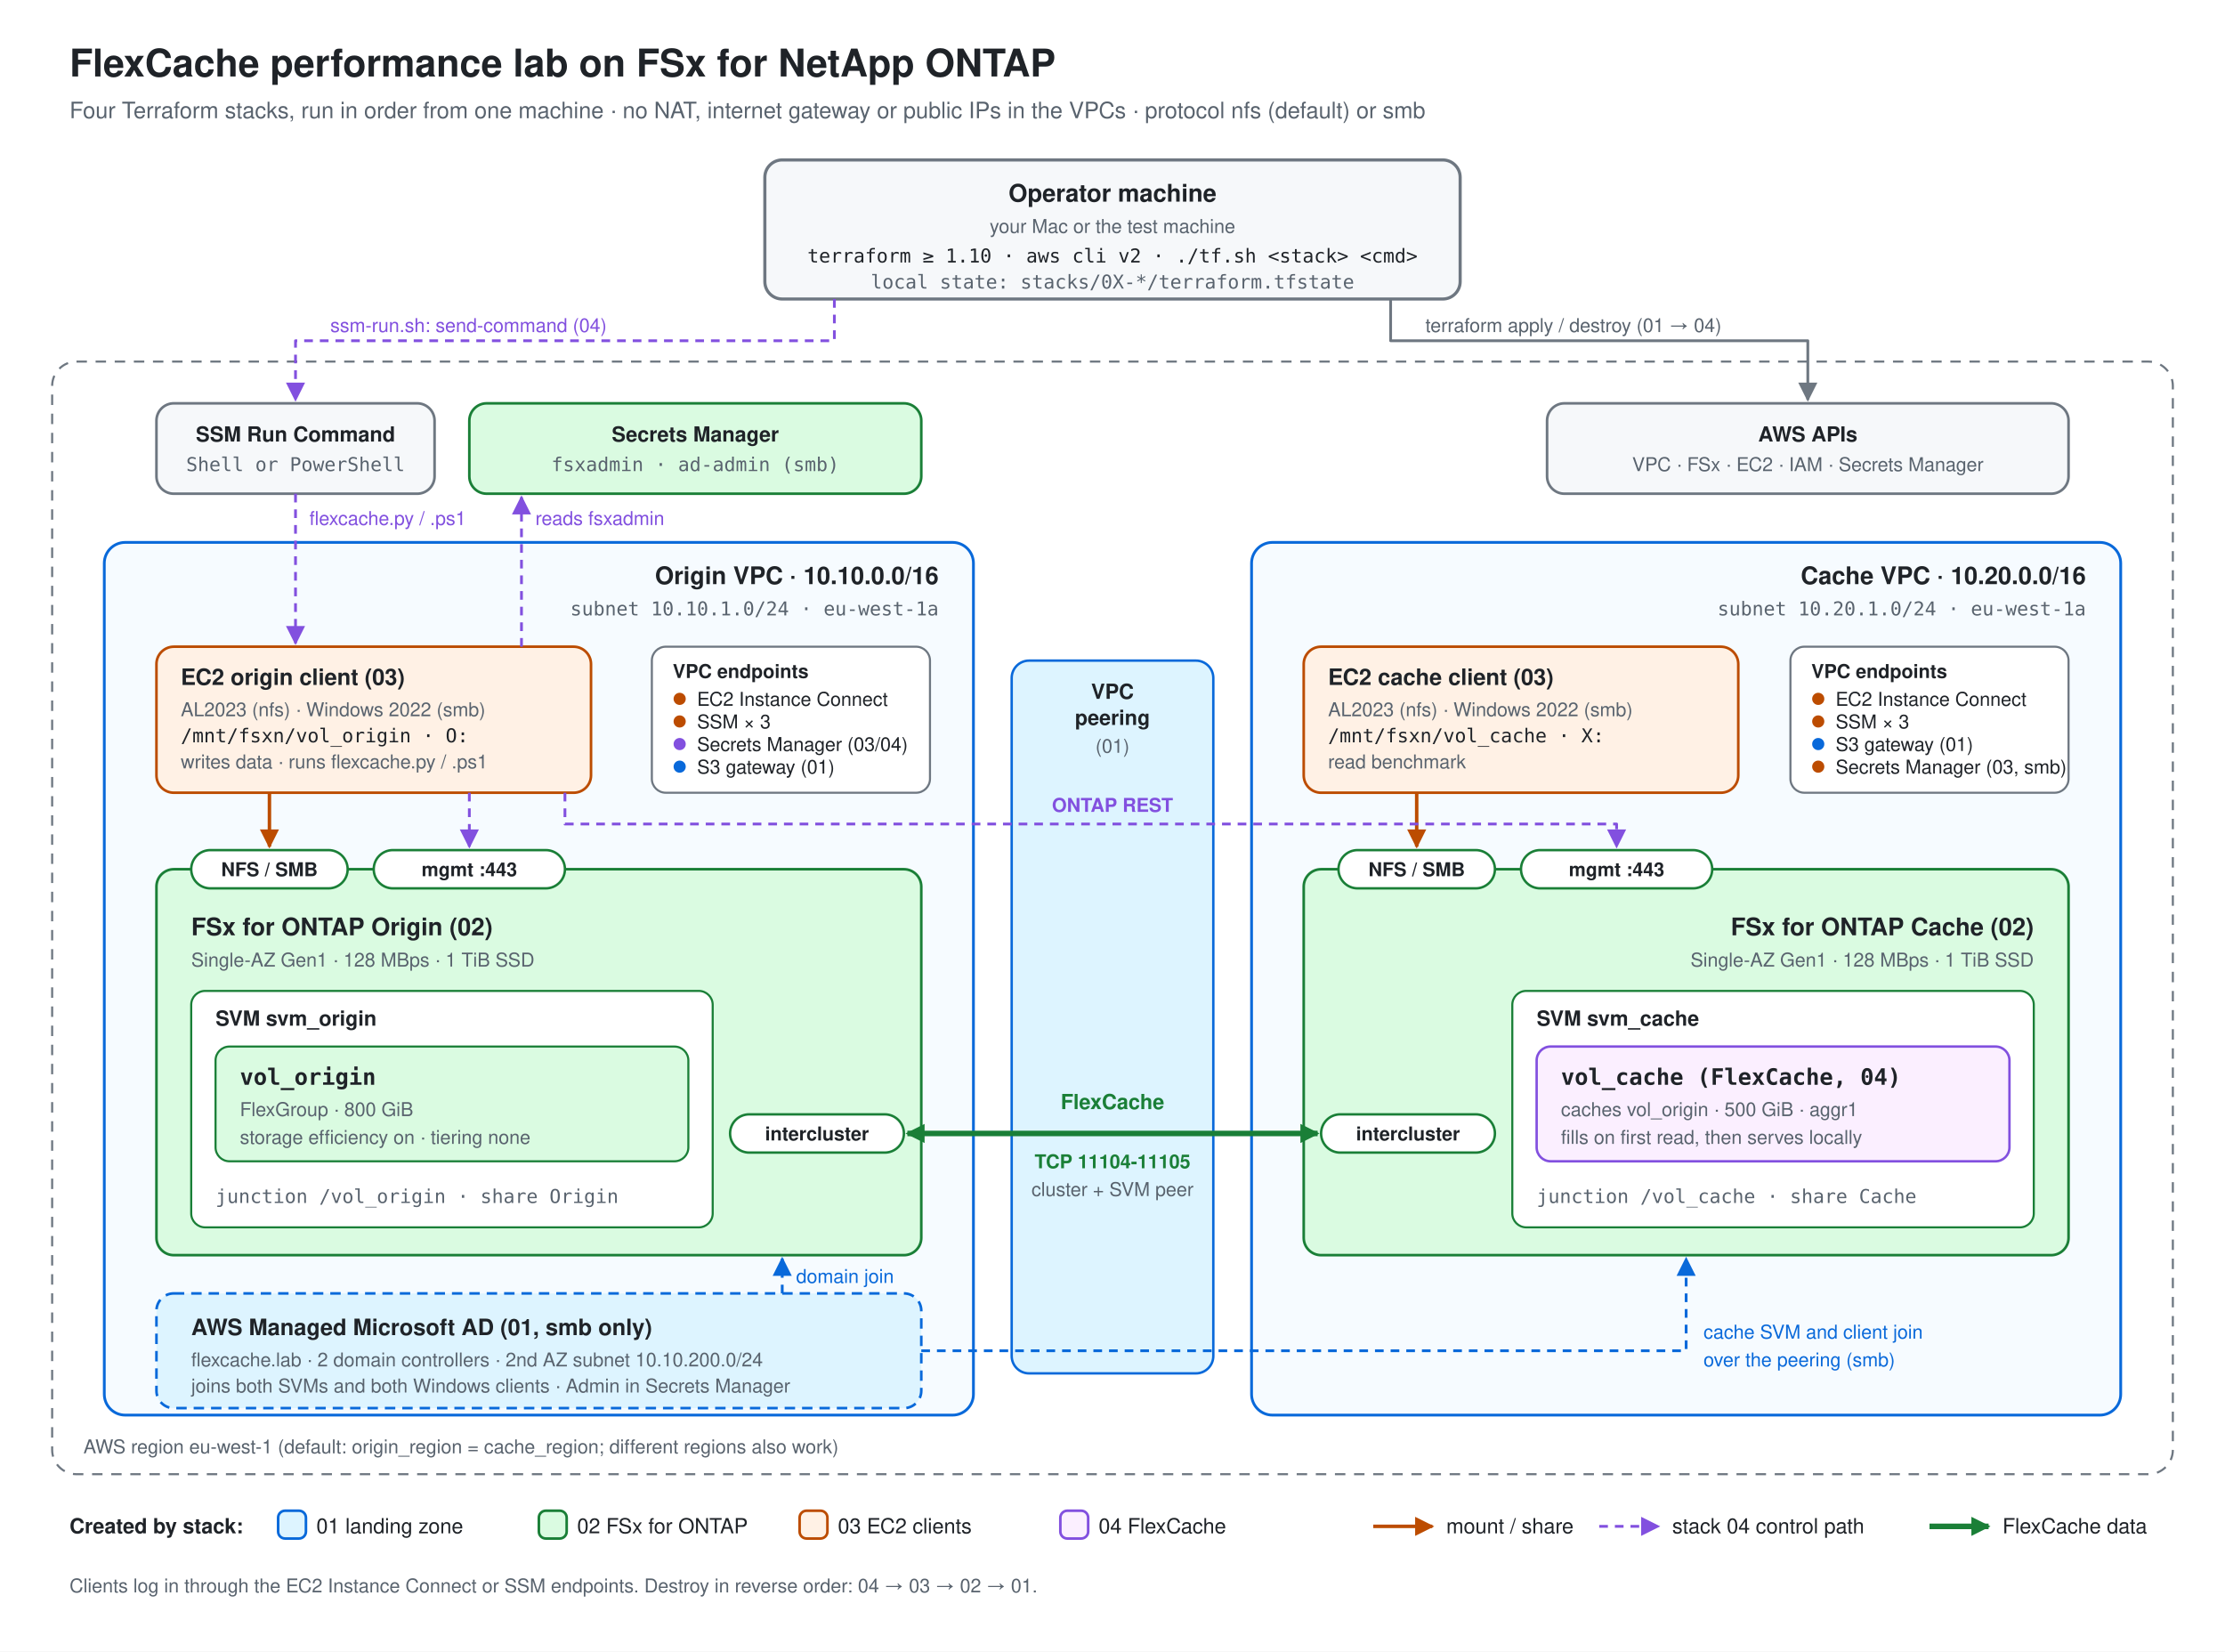
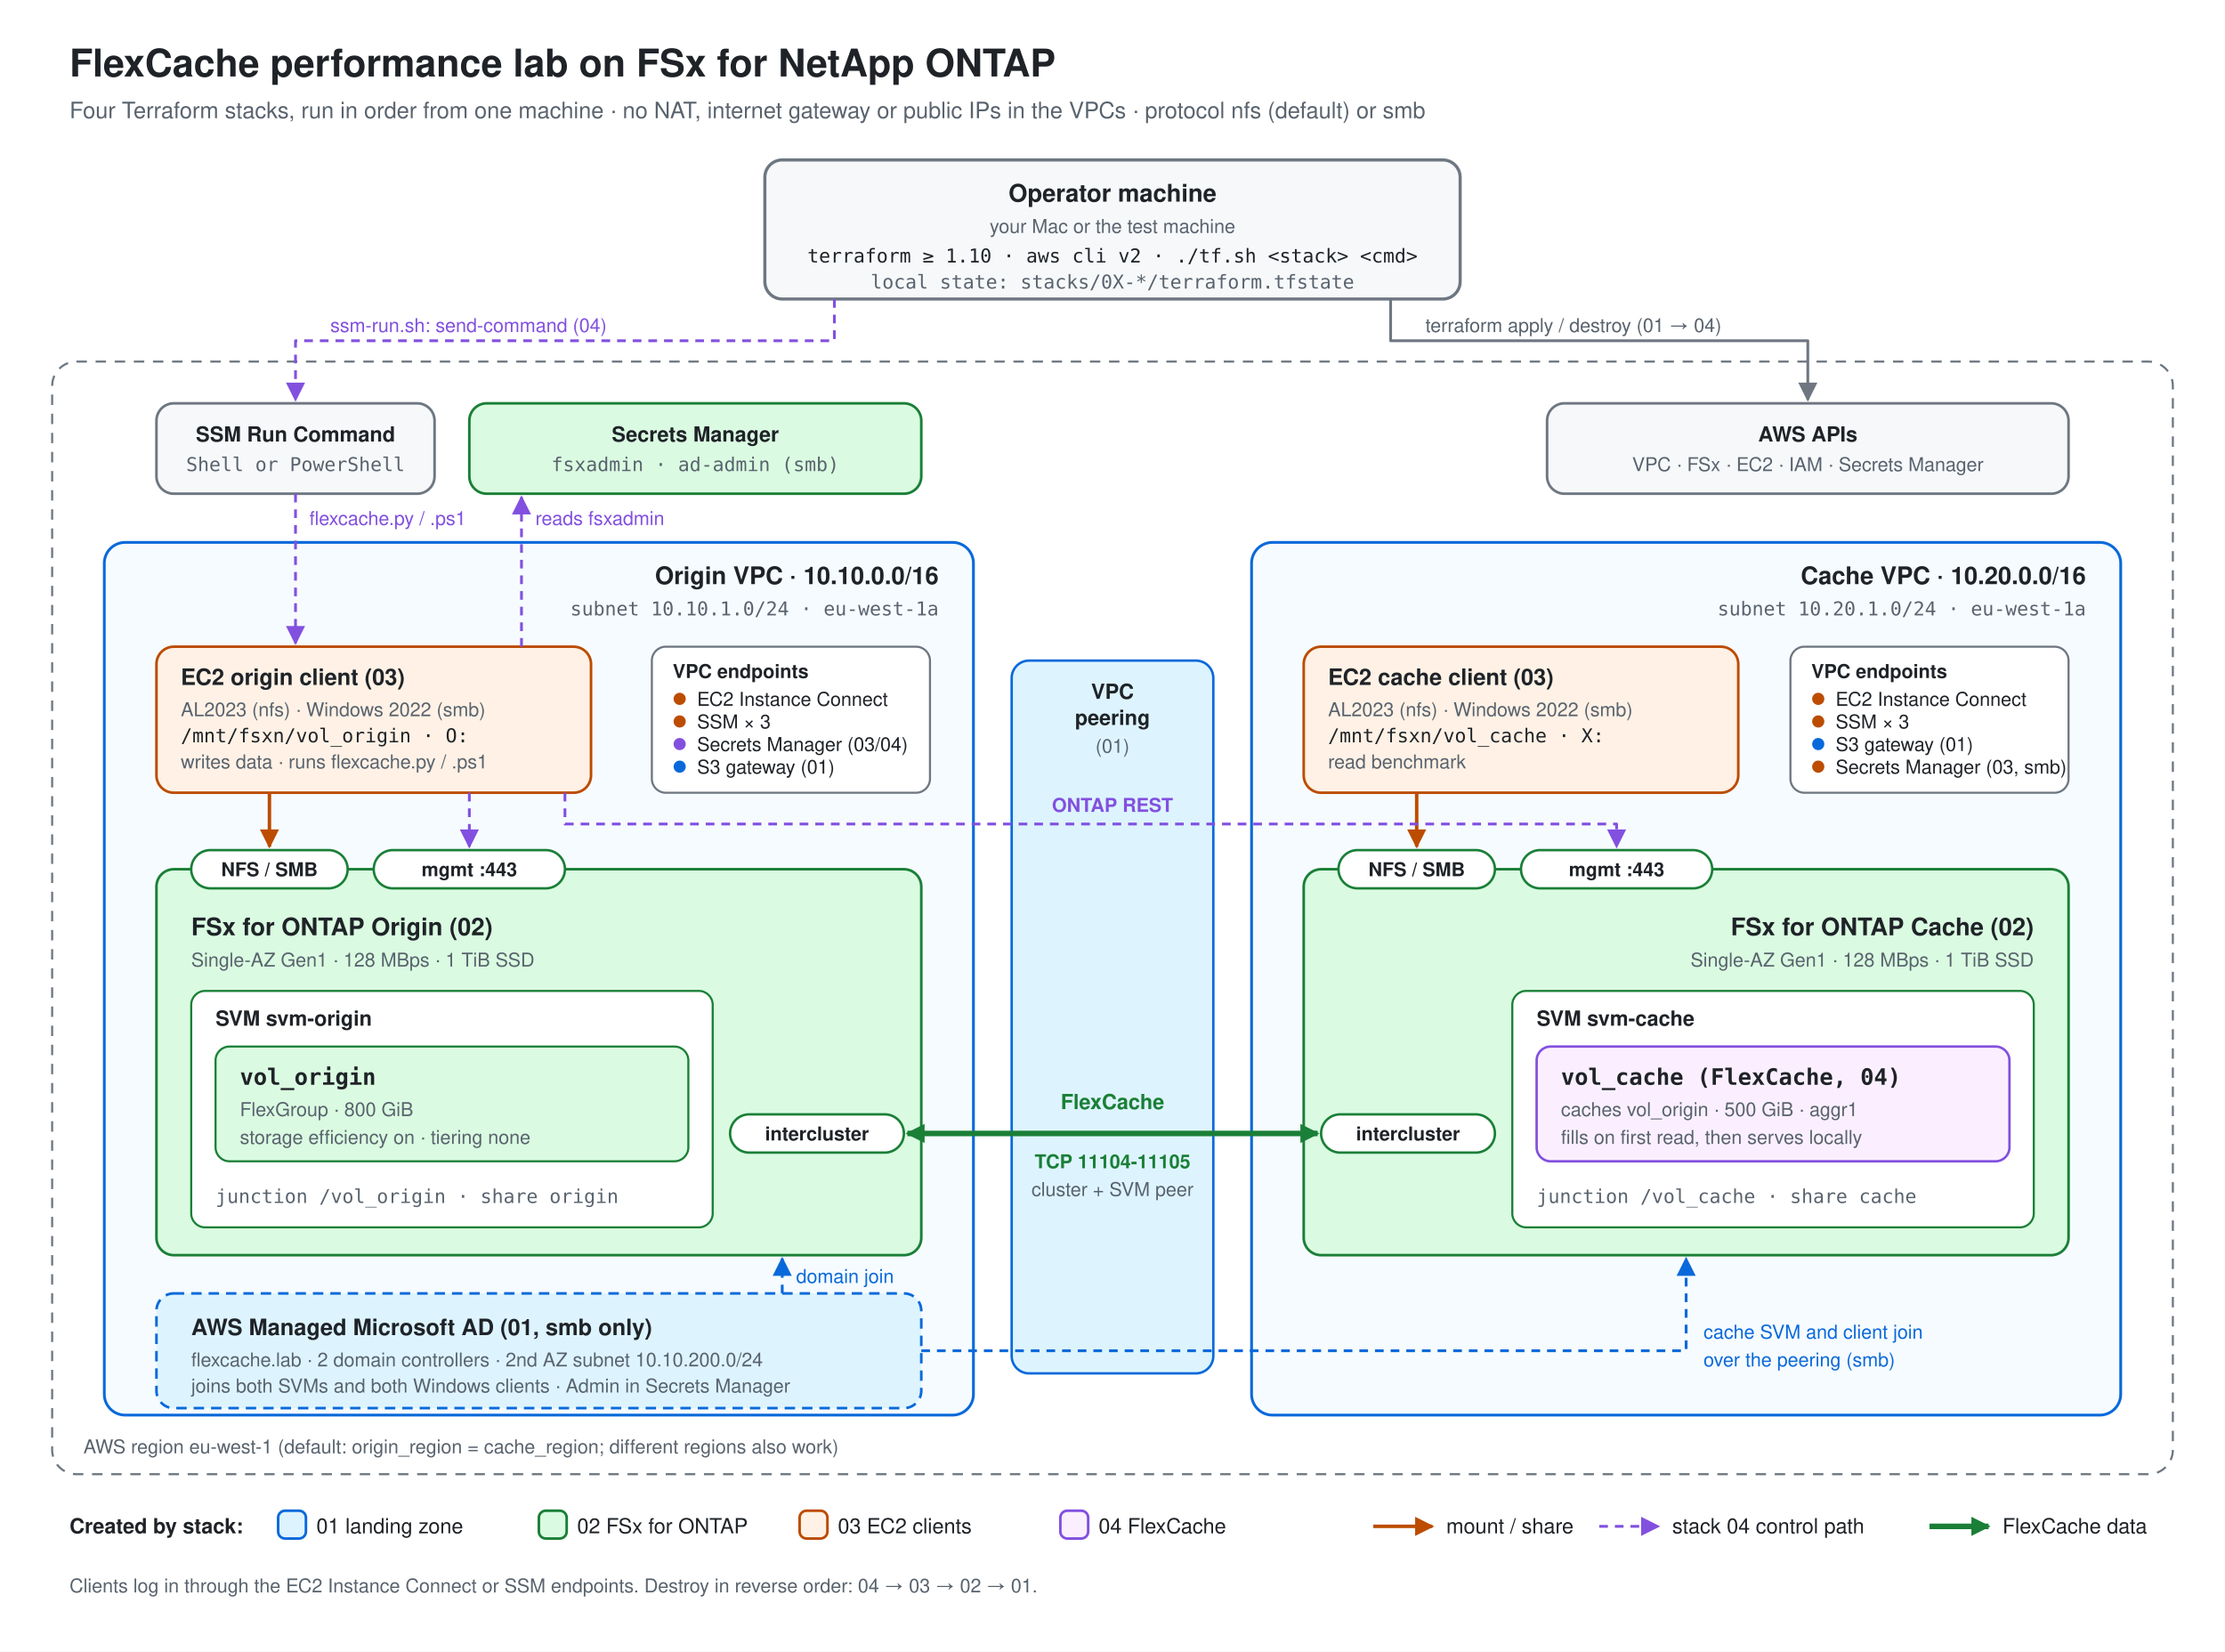
<svg xmlns="http://www.w3.org/2000/svg" viewBox="0 0 1280 950" width="1280" height="950" role="img" aria-label="Architecture of the FlexCache performance lab: an operator machine runs Terraform against AWS; the origin VPC holds FSx for ONTAP Origin and an EC2 client, the cache VPC holds FSx for ONTAP Cache with the FlexCache volume and an EC2 client; with protocol smb, an AWS Managed Microsoft AD in the origin VPC joins both SVMs and the Windows clients, which map the Origin and Cache shares; the VPCs are peered and FlexCache reads flow between the file systems over the intercluster ports 11104-11105.">
  <defs>
    <marker id="m-n" viewBox="0 0 10 10" refX="9" refY="5" markerWidth="11" markerHeight="11" markerUnits="userSpaceOnUse" orient="auto-start-reverse">
      <path d="M0,0 L10,5 L0,10 z" fill="#6e7781" />
    </marker>
    <marker id="m-1" viewBox="0 0 10 10" refX="9" refY="5" markerWidth="11" markerHeight="11" markerUnits="userSpaceOnUse" orient="auto-start-reverse">
      <path d="M0,0 L10,5 L0,10 z" fill="#0969da" />
    </marker>
    <marker id="m-2" viewBox="0 0 10 10" refX="9" refY="5" markerWidth="11" markerHeight="11" markerUnits="userSpaceOnUse" orient="auto-start-reverse">
      <path d="M0,0 L10,5 L0,10 z" fill="#1a7f37" />
    </marker>
    <marker id="m-3" viewBox="0 0 10 10" refX="9" refY="5" markerWidth="11" markerHeight="11" markerUnits="userSpaceOnUse" orient="auto-start-reverse">
      <path d="M0,0 L10,5 L0,10 z" fill="#bc4c00" />
    </marker>
    <marker id="m-4" viewBox="0 0 10 10" refX="9" refY="5" markerWidth="11" markerHeight="11" markerUnits="userSpaceOnUse" orient="auto-start-reverse">
      <path d="M0,0 L10,5 L0,10 z" fill="#8250df" />
    </marker>
  </defs>
  <rect x="0" y="0" width="1280" height="950" rx="0" fill="#ffffff" stroke="#ffffff" stroke-width="0" />
  <text x="40" y="44" font-family="-apple-system, BlinkMacSystemFont, 'Segoe UI', Helvetica, Arial, sans-serif" font-size="22" font-weight="700" fill="#1f2328" text-anchor="start">FlexCache performance lab on FSx for NetApp ONTAP</text>
  <text x="40" y="68" font-family="-apple-system, BlinkMacSystemFont, 'Segoe UI', Helvetica, Arial, sans-serif" font-size="13" font-weight="400" fill="#59636e" text-anchor="start">Four Terraform stacks, run in order from one machine · no NAT, internet gateway or public IPs in the VPCs · protocol nfs (default) or smb</text>
  <rect x="440" y="92" width="400" height="80" rx="10" fill="#f6f8fa" stroke="#6e7781" stroke-width="1.8" />
  <text x="640" y="116" font-family="-apple-system, BlinkMacSystemFont, 'Segoe UI', Helvetica, Arial, sans-serif" font-size="14" font-weight="700" fill="#1f2328" text-anchor="middle">Operator machine</text>
  <text x="640" y="134" font-family="-apple-system, BlinkMacSystemFont, 'Segoe UI', Helvetica, Arial, sans-serif" font-size="11" font-weight="400" fill="#59636e" text-anchor="middle">your Mac or the test machine</text>
  <text x="640" y="151" font-family="ui-monospace, SFMono-Regular, Menlo, Consolas, monospace" font-size="11" font-weight="400" fill="#1f2328" text-anchor="middle">terraform ≥ 1.10 · aws cli v2 · ./tf.sh &lt;stack&gt; &lt;cmd&gt;</text>
  <text x="640" y="166" font-family="ui-monospace, SFMono-Regular, Menlo, Consolas, monospace" font-size="11" font-weight="400" fill="#59636e" text-anchor="middle">local state: stacks/0X-*/terraform.tfstate</text>
  <rect x="30" y="208" width="1220" height="640" rx="14" fill="none" stroke="#6e7781" stroke-width="1.2" stroke-dasharray="6 5" />
  <text x="48" y="836" font-family="-apple-system, BlinkMacSystemFont, 'Segoe UI', Helvetica, Arial, sans-serif" font-size="11" font-weight="400" fill="#59636e" text-anchor="start">AWS region eu-west-1 (default: origin_region = cache_region; different regions also work)</text>
  <rect x="90" y="232" width="160" height="52" rx="10" fill="#f6f8fa" stroke="#6e7781" stroke-width="1.5" />
  <text x="170" y="254" font-family="-apple-system, BlinkMacSystemFont, 'Segoe UI', Helvetica, Arial, sans-serif" font-size="12" font-weight="700" fill="#1f2328" text-anchor="middle">SSM Run Command</text>
  <text x="170" y="271" font-family="ui-monospace, SFMono-Regular, Menlo, Consolas, monospace" font-size="11" font-weight="400" fill="#59636e" text-anchor="middle">Shell or PowerShell</text>
  <rect x="270" y="232" width="260" height="52" rx="10" fill="#dafbe1" stroke="#1a7f37" stroke-width="1.5" />
  <text x="400" y="254" font-family="-apple-system, BlinkMacSystemFont, 'Segoe UI', Helvetica, Arial, sans-serif" font-size="12" font-weight="700" fill="#1f2328" text-anchor="middle">Secrets Manager</text>
  <text x="400" y="271" font-family="ui-monospace, SFMono-Regular, Menlo, Consolas, monospace" font-size="11" font-weight="400" fill="#59636e" text-anchor="middle">fsxadmin · ad-admin (smb)</text>
  <rect x="890" y="232" width="300" height="52" rx="10" fill="#f6f8fa" stroke="#6e7781" stroke-width="1.5" />
  <text x="1040" y="254" font-family="-apple-system, BlinkMacSystemFont, 'Segoe UI', Helvetica, Arial, sans-serif" font-size="12" font-weight="700" fill="#1f2328" text-anchor="middle">AWS APIs</text>
  <text x="1040" y="271" font-family="-apple-system, BlinkMacSystemFont, 'Segoe UI', Helvetica, Arial, sans-serif" font-size="11" font-weight="400" fill="#59636e" text-anchor="middle">VPC · FSx · EC2 · IAM · Secrets Manager</text>
  <path d="M800,172 L800,196 L1040,196 L1040,230" fill="none" stroke="#6e7781" stroke-width="1.6" stroke-linejoin="round" marker-end="url(#m-n)" />
  <text x="820" y="191" font-family="-apple-system, BlinkMacSystemFont, 'Segoe UI', Helvetica, Arial, sans-serif" font-size="11" font-weight="400" fill="#59636e" text-anchor="start">terraform apply / destroy (01 → 04)</text>
  <path d="M480,172 L480,196 L170,196 L170,230" fill="none" stroke="#8250df" stroke-width="1.6" stroke-linejoin="round" stroke-dasharray="5 4" marker-end="url(#m-4)" />
  <text x="190" y="191" font-family="-apple-system, BlinkMacSystemFont, 'Segoe UI', Helvetica, Arial, sans-serif" font-size="11" font-weight="400" fill="#8250df" text-anchor="start">ssm-run.sh: send-command (04)</text>
  <rect x="60" y="312" width="500" height="502" rx="12" fill="#f6fbff" stroke="#0969da" stroke-width="1.6" />
  <text x="540" y="336" font-family="-apple-system, BlinkMacSystemFont, 'Segoe UI', Helvetica, Arial, sans-serif" font-size="14" font-weight="700" fill="#1f2328" text-anchor="end">Origin VPC · 10.10.0.0/16</text>
  <text x="540" y="354" font-family="ui-monospace, SFMono-Regular, Menlo, Consolas, monospace" font-size="11" font-weight="400" fill="#59636e" text-anchor="end">subnet 10.10.1.0/24 · eu-west-1a</text>
  <rect x="720" y="312" width="500" height="502" rx="12" fill="#f6fbff" stroke="#0969da" stroke-width="1.6" />
  <text x="1200" y="336" font-family="-apple-system, BlinkMacSystemFont, 'Segoe UI', Helvetica, Arial, sans-serif" font-size="14" font-weight="700" fill="#1f2328" text-anchor="end">Cache VPC · 10.20.0.0/16</text>
  <text x="1200" y="354" font-family="ui-monospace, SFMono-Regular, Menlo, Consolas, monospace" font-size="11" font-weight="400" fill="#59636e" text-anchor="end">subnet 10.20.1.0/24 · eu-west-1a</text>
  <rect x="582" y="380" width="116" height="410" rx="10" fill="#ddf4ff" stroke="#0969da" stroke-width="1.4" />
  <text x="640" y="402" font-family="-apple-system, BlinkMacSystemFont, 'Segoe UI', Helvetica, Arial, sans-serif" font-size="12" font-weight="700" fill="#1f2328" text-anchor="middle">VPC</text>
  <text x="640" y="417" font-family="-apple-system, BlinkMacSystemFont, 'Segoe UI', Helvetica, Arial, sans-serif" font-size="12" font-weight="700" fill="#1f2328" text-anchor="middle">peering</text>
  <text x="640" y="433" font-family="-apple-system, BlinkMacSystemFont, 'Segoe UI', Helvetica, Arial, sans-serif" font-size="11" font-weight="400" fill="#59636e" text-anchor="middle">(01)</text>
  <rect x="90" y="372" width="250" height="84" rx="10" fill="#fff1e5" stroke="#bc4c00" stroke-width="1.5" />
  <text x="104" y="394" font-family="-apple-system, BlinkMacSystemFont, 'Segoe UI', Helvetica, Arial, sans-serif" font-size="13" font-weight="700" fill="#1f2328" text-anchor="start">EC2 origin client (03)</text>
  <text x="104" y="412" font-family="-apple-system, BlinkMacSystemFont, 'Segoe UI', Helvetica, Arial, sans-serif" font-size="11" font-weight="400" fill="#59636e" text-anchor="start">AL2023 (nfs) · Windows 2022 (smb)</text>
  <text x="104" y="427" font-family="ui-monospace, SFMono-Regular, Menlo, Consolas, monospace" font-size="11" font-weight="400" fill="#1f2328" text-anchor="start">/mnt/fsxn/vol_origin · O:</text>
  <text x="104" y="442" font-family="-apple-system, BlinkMacSystemFont, 'Segoe UI', Helvetica, Arial, sans-serif" font-size="11" font-weight="400" fill="#59636e" text-anchor="start">writes data · runs flexcache.py / .ps1</text>
  <rect x="750" y="372" width="250" height="84" rx="10" fill="#fff1e5" stroke="#bc4c00" stroke-width="1.5" />
  <text x="764" y="394" font-family="-apple-system, BlinkMacSystemFont, 'Segoe UI', Helvetica, Arial, sans-serif" font-size="13" font-weight="700" fill="#1f2328" text-anchor="start">EC2 cache client (03)</text>
  <text x="764" y="412" font-family="-apple-system, BlinkMacSystemFont, 'Segoe UI', Helvetica, Arial, sans-serif" font-size="11" font-weight="400" fill="#59636e" text-anchor="start">AL2023 (nfs) · Windows 2022 (smb)</text>
  <text x="764" y="427" font-family="ui-monospace, SFMono-Regular, Menlo, Consolas, monospace" font-size="11" font-weight="400" fill="#1f2328" text-anchor="start">/mnt/fsxn/vol_cache · X:</text>
  <text x="764" y="442" font-family="-apple-system, BlinkMacSystemFont, 'Segoe UI', Helvetica, Arial, sans-serif" font-size="11" font-weight="400" fill="#59636e" text-anchor="start">read benchmark</text>
  <rect x="375" y="372" width="160" height="84" rx="8" fill="#ffffff" stroke="#6e7781" stroke-width="1.2" />
  <text x="387" y="390" font-family="-apple-system, BlinkMacSystemFont, 'Segoe UI', Helvetica, Arial, sans-serif" font-size="11" font-weight="700" fill="#1f2328" text-anchor="start">VPC endpoints</text>
  <circle cx="391" cy="402" r="3.5" fill="#bc4c00" />
  <text x="401" y="406" font-family="-apple-system, BlinkMacSystemFont, 'Segoe UI', Helvetica, Arial, sans-serif" font-size="11" font-weight="400" fill="#1f2328" text-anchor="start">EC2 Instance Connect</text>
  <circle cx="391" cy="415" r="3.5" fill="#bc4c00" />
  <text x="401" y="419" font-family="-apple-system, BlinkMacSystemFont, 'Segoe UI', Helvetica, Arial, sans-serif" font-size="11" font-weight="400" fill="#1f2328" text-anchor="start">SSM × 3</text>
  <circle cx="391" cy="428" r="3.5" fill="#8250df" />
  <text x="401" y="432" font-family="-apple-system, BlinkMacSystemFont, 'Segoe UI', Helvetica, Arial, sans-serif" font-size="11" font-weight="400" fill="#1f2328" text-anchor="start">Secrets Manager (03/04)</text>
  <circle cx="391" cy="441" r="3.5" fill="#0969da" />
  <text x="401" y="445" font-family="-apple-system, BlinkMacSystemFont, 'Segoe UI', Helvetica, Arial, sans-serif" font-size="11" font-weight="400" fill="#1f2328" text-anchor="start">S3 gateway (01)</text>
  <rect x="1030" y="372" width="160" height="84" rx="8" fill="#ffffff" stroke="#6e7781" stroke-width="1.2" />
  <text x="1042" y="390" font-family="-apple-system, BlinkMacSystemFont, 'Segoe UI', Helvetica, Arial, sans-serif" font-size="11" font-weight="700" fill="#1f2328" text-anchor="start">VPC endpoints</text>
  <circle cx="1046" cy="402" r="3.5" fill="#bc4c00" />
  <text x="1056" y="406" font-family="-apple-system, BlinkMacSystemFont, 'Segoe UI', Helvetica, Arial, sans-serif" font-size="11" font-weight="400" fill="#1f2328" text-anchor="start">EC2 Instance Connect</text>
  <circle cx="1046" cy="415" r="3.5" fill="#bc4c00" />
  <text x="1056" y="419" font-family="-apple-system, BlinkMacSystemFont, 'Segoe UI', Helvetica, Arial, sans-serif" font-size="11" font-weight="400" fill="#1f2328" text-anchor="start">SSM × 3</text>
  <circle cx="1046" cy="428" r="3.5" fill="#0969da" />
  <text x="1056" y="432" font-family="-apple-system, BlinkMacSystemFont, 'Segoe UI', Helvetica, Arial, sans-serif" font-size="11" font-weight="400" fill="#1f2328" text-anchor="start">S3 gateway (01)</text>
  <circle cx="1046" cy="441" r="3.5" fill="#bc4c00" />
  <text x="1056" y="445" font-family="-apple-system, BlinkMacSystemFont, 'Segoe UI', Helvetica, Arial, sans-serif" font-size="11" font-weight="400" fill="#1f2328" text-anchor="start">Secrets Manager (03, smb)</text>
  <path d="M170,284 L170,370" fill="none" stroke="#8250df" stroke-width="1.6" stroke-linejoin="round" stroke-dasharray="5 4" marker-end="url(#m-4)" />
  <text x="178" y="302" font-family="-apple-system, BlinkMacSystemFont, 'Segoe UI', Helvetica, Arial, sans-serif" font-size="11" font-weight="400" fill="#8250df" text-anchor="start">flexcache.py / .ps1</text>
  <path d="M300,372 L300,286" fill="none" stroke="#8250df" stroke-width="1.6" stroke-linejoin="round" stroke-dasharray="5 4" marker-end="url(#m-4)" />
  <text x="308" y="302" font-family="-apple-system, BlinkMacSystemFont, 'Segoe UI', Helvetica, Arial, sans-serif" font-size="11" font-weight="400" fill="#8250df" text-anchor="start">reads fsxadmin</text>
  <rect x="90" y="500" width="440" height="222" rx="10" fill="#dafbe1" stroke="#1a7f37" stroke-width="1.5" />
  <rect x="110" y="489" width="90" height="22" rx="11" fill="#ffffff" stroke="#1a7f37" stroke-width="1.4" />
  <text x="155.0" y="504" font-family="-apple-system, BlinkMacSystemFont, 'Segoe UI', Helvetica, Arial, sans-serif" font-size="11" font-weight="600" fill="#1f2328" text-anchor="middle">NFS / SMB</text>
  <rect x="215" y="489" width="110" height="22" rx="11" fill="#ffffff" stroke="#1a7f37" stroke-width="1.4" />
  <text x="270.0" y="504" font-family="-apple-system, BlinkMacSystemFont, 'Segoe UI', Helvetica, Arial, sans-serif" font-size="11" font-weight="600" fill="#1f2328" text-anchor="middle">mgmt :443</text>
  <text x="110" y="538" font-family="-apple-system, BlinkMacSystemFont, 'Segoe UI', Helvetica, Arial, sans-serif" font-size="14" font-weight="700" fill="#1f2328" text-anchor="start">FSx for ONTAP Origin (02)</text>
  <text x="110" y="556" font-family="-apple-system, BlinkMacSystemFont, 'Segoe UI', Helvetica, Arial, sans-serif" font-size="11" font-weight="400" fill="#59636e" text-anchor="start">Single-AZ Gen1 · 128 MBps · 1 TiB SSD</text>
  <rect x="110" y="570" width="300" height="136" rx="8" fill="#ffffff" stroke="#1a7f37" stroke-width="1.2" />
-   <text x="124" y="590" font-family="-apple-system, BlinkMacSystemFont, 'Segoe UI', Helvetica, Arial, sans-serif" font-size="12" font-weight="700" fill="#1f2328" text-anchor="start">SVM svm_origin</text>
+   <text x="124" y="590" font-family="-apple-system, BlinkMacSystemFont, 'Segoe UI', Helvetica, Arial, sans-serif" font-size="12" font-weight="700" fill="#1f2328" text-anchor="start">SVM svm-origin</text>
  <rect x="124" y="602" width="272" height="66" rx="8" fill="#dafbe1" stroke="#1a7f37" stroke-width="1.2" />
  <text x="138" y="624" font-family="ui-monospace, SFMono-Regular, Menlo, Consolas, monospace" font-size="13" font-weight="700" fill="#1f2328" text-anchor="start">vol_origin</text>
  <text x="138" y="642" font-family="-apple-system, BlinkMacSystemFont, 'Segoe UI', Helvetica, Arial, sans-serif" font-size="11" font-weight="400" fill="#59636e" text-anchor="start">FlexGroup · 800 GiB</text>
  <text x="138" y="658" font-family="-apple-system, BlinkMacSystemFont, 'Segoe UI', Helvetica, Arial, sans-serif" font-size="11" font-weight="400" fill="#59636e" text-anchor="start">storage efficiency on · tiering none</text>
-   <text x="124" y="692" font-family="ui-monospace, SFMono-Regular, Menlo, Consolas, monospace" font-size="11" font-weight="400" fill="#59636e" text-anchor="start">junction /vol_origin · share Origin</text>
+   <text x="124" y="692" font-family="ui-monospace, SFMono-Regular, Menlo, Consolas, monospace" font-size="11" font-weight="400" fill="#59636e" text-anchor="start">junction /vol_origin · share origin</text>
  <rect x="420" y="641" width="100" height="22" rx="11" fill="#ffffff" stroke="#1a7f37" stroke-width="1.4" />
  <text x="470.0" y="656" font-family="-apple-system, BlinkMacSystemFont, 'Segoe UI', Helvetica, Arial, sans-serif" font-size="11" font-weight="600" fill="#1f2328" text-anchor="middle">intercluster</text>
  <rect x="750" y="500" width="440" height="222" rx="10" fill="#dafbe1" stroke="#1a7f37" stroke-width="1.5" />
  <rect x="770" y="489" width="90" height="22" rx="11" fill="#ffffff" stroke="#1a7f37" stroke-width="1.4" />
  <text x="815.0" y="504" font-family="-apple-system, BlinkMacSystemFont, 'Segoe UI', Helvetica, Arial, sans-serif" font-size="11" font-weight="600" fill="#1f2328" text-anchor="middle">NFS / SMB</text>
  <rect x="875" y="489" width="110" height="22" rx="11" fill="#ffffff" stroke="#1a7f37" stroke-width="1.4" />
  <text x="930.0" y="504" font-family="-apple-system, BlinkMacSystemFont, 'Segoe UI', Helvetica, Arial, sans-serif" font-size="11" font-weight="600" fill="#1f2328" text-anchor="middle">mgmt :443</text>
  <text x="1170" y="538" font-family="-apple-system, BlinkMacSystemFont, 'Segoe UI', Helvetica, Arial, sans-serif" font-size="14" font-weight="700" fill="#1f2328" text-anchor="end">FSx for ONTAP Cache (02)</text>
  <text x="1170" y="556" font-family="-apple-system, BlinkMacSystemFont, 'Segoe UI', Helvetica, Arial, sans-serif" font-size="11" font-weight="400" fill="#59636e" text-anchor="end">Single-AZ Gen1 · 128 MBps · 1 TiB SSD</text>
  <rect x="870" y="570" width="300" height="136" rx="8" fill="#ffffff" stroke="#1a7f37" stroke-width="1.2" />
-   <text x="884" y="590" font-family="-apple-system, BlinkMacSystemFont, 'Segoe UI', Helvetica, Arial, sans-serif" font-size="12" font-weight="700" fill="#1f2328" text-anchor="start">SVM svm_cache</text>
+   <text x="884" y="590" font-family="-apple-system, BlinkMacSystemFont, 'Segoe UI', Helvetica, Arial, sans-serif" font-size="12" font-weight="700" fill="#1f2328" text-anchor="start">SVM svm-cache</text>
  <rect x="884" y="602" width="272" height="66" rx="8" fill="#fbefff" stroke="#8250df" stroke-width="1.4" />
  <text x="898" y="624" font-family="ui-monospace, SFMono-Regular, Menlo, Consolas, monospace" font-size="13" font-weight="700" fill="#1f2328" text-anchor="start">vol_cache  (FlexCache, 04)</text>
  <text x="898" y="642" font-family="-apple-system, BlinkMacSystemFont, 'Segoe UI', Helvetica, Arial, sans-serif" font-size="11" font-weight="400" fill="#59636e" text-anchor="start">caches vol_origin · 500 GiB · aggr1</text>
  <text x="898" y="658" font-family="-apple-system, BlinkMacSystemFont, 'Segoe UI', Helvetica, Arial, sans-serif" font-size="11" font-weight="400" fill="#59636e" text-anchor="start">fills on first read, then serves locally</text>
-   <text x="884" y="692" font-family="ui-monospace, SFMono-Regular, Menlo, Consolas, monospace" font-size="11" font-weight="400" fill="#59636e" text-anchor="start">junction /vol_cache · share Cache</text>
+   <text x="884" y="692" font-family="ui-monospace, SFMono-Regular, Menlo, Consolas, monospace" font-size="11" font-weight="400" fill="#59636e" text-anchor="start">junction /vol_cache · share cache</text>
  <rect x="760" y="641" width="100" height="22" rx="11" fill="#ffffff" stroke="#1a7f37" stroke-width="1.4" />
  <text x="810.0" y="656" font-family="-apple-system, BlinkMacSystemFont, 'Segoe UI', Helvetica, Arial, sans-serif" font-size="11" font-weight="600" fill="#1f2328" text-anchor="middle">intercluster</text>
  <path d="M155,456 L155,487" fill="none" stroke="#bc4c00" stroke-width="2" stroke-linejoin="round" marker-end="url(#m-3)" />
  <path d="M815,456 L815,487" fill="none" stroke="#bc4c00" stroke-width="2" stroke-linejoin="round" marker-end="url(#m-3)" />
  <path d="M270,456 L270,487" fill="none" stroke="#8250df" stroke-width="1.6" stroke-linejoin="round" stroke-dasharray="5 4" marker-end="url(#m-4)" />
  <path d="M325,456 L325,474 L930,474 L930,487" fill="none" stroke="#8250df" stroke-width="1.6" stroke-linejoin="round" stroke-dasharray="5 4" marker-end="url(#m-4)" />
  <text x="640" y="467" font-family="-apple-system, BlinkMacSystemFont, 'Segoe UI', Helvetica, Arial, sans-serif" font-size="11" font-weight="600" fill="#8250df" text-anchor="middle">ONTAP REST</text>
  <path d="M522,652 L758,652" fill="none" stroke="#1a7f37" stroke-width="3.2" stroke-linejoin="round" marker-end="url(#m-2)" marker-start="url(#m-2)" />
  <text x="640" y="638" font-family="-apple-system, BlinkMacSystemFont, 'Segoe UI', Helvetica, Arial, sans-serif" font-size="12" font-weight="700" fill="#1a7f37" text-anchor="middle">FlexCache</text>
  <text x="640" y="672" font-family="-apple-system, BlinkMacSystemFont, 'Segoe UI', Helvetica, Arial, sans-serif" font-size="11" font-weight="600" fill="#1a7f37" text-anchor="middle">TCP 11104-11105</text>
  <text x="640" y="688" font-family="-apple-system, BlinkMacSystemFont, 'Segoe UI', Helvetica, Arial, sans-serif" font-size="11" font-weight="400" fill="#59636e" text-anchor="middle">cluster + SVM peer</text>
  <rect x="90" y="744" width="440" height="66" rx="10" fill="#ddf4ff" stroke="#0969da" stroke-width="1.5" stroke-dasharray="6 4" />
  <text x="110" y="768" font-family="-apple-system, BlinkMacSystemFont, 'Segoe UI', Helvetica, Arial, sans-serif" font-size="13" font-weight="700" fill="#1f2328" text-anchor="start">AWS Managed Microsoft AD (01, smb only)</text>
  <text x="110" y="786" font-family="-apple-system, BlinkMacSystemFont, 'Segoe UI', Helvetica, Arial, sans-serif" font-size="11" font-weight="400" fill="#59636e" text-anchor="start">flexcache.lab · 2 domain controllers · 2nd AZ subnet 10.10.200.0/24</text>
  <text x="110" y="801" font-family="-apple-system, BlinkMacSystemFont, 'Segoe UI', Helvetica, Arial, sans-serif" font-size="11" font-weight="400" fill="#59636e" text-anchor="start">joins both SVMs and both Windows clients · Admin in Secrets Manager</text>
  <path d="M450,744 L450,724" fill="none" stroke="#0969da" stroke-width="1.6" stroke-linejoin="round" stroke-dasharray="5 4" marker-end="url(#m-1)" />
  <text x="458" y="738" font-family="-apple-system, BlinkMacSystemFont, 'Segoe UI', Helvetica, Arial, sans-serif" font-size="11" font-weight="400" fill="#0969da" text-anchor="start">domain join</text>
  <path d="M530,777 L970,777 L970,724" fill="none" stroke="#0969da" stroke-width="1.6" stroke-linejoin="round" stroke-dasharray="5 4" marker-end="url(#m-1)" />
  <text x="980" y="770" font-family="-apple-system, BlinkMacSystemFont, 'Segoe UI', Helvetica, Arial, sans-serif" font-size="11" font-weight="400" fill="#0969da" text-anchor="start">cache SVM and client join</text>
  <text x="980" y="786" font-family="-apple-system, BlinkMacSystemFont, 'Segoe UI', Helvetica, Arial, sans-serif" font-size="11" font-weight="400" fill="#0969da" text-anchor="start">over the peering (smb)</text>
  <text x="40" y="882" font-family="-apple-system, BlinkMacSystemFont, 'Segoe UI', Helvetica, Arial, sans-serif" font-size="12" font-weight="700" fill="#1f2328" text-anchor="start">Created by stack:</text>
  <rect x="160" y="869" width="16" height="16" rx="4" fill="#ddf4ff" stroke="#0969da" stroke-width="1.5" />
  <text x="182" y="882" font-family="-apple-system, BlinkMacSystemFont, 'Segoe UI', Helvetica, Arial, sans-serif" font-size="12" font-weight="400" fill="#1f2328" text-anchor="start">01 landing zone</text>
  <rect x="310" y="869" width="16" height="16" rx="4" fill="#dafbe1" stroke="#1a7f37" stroke-width="1.5" />
  <text x="332" y="882" font-family="-apple-system, BlinkMacSystemFont, 'Segoe UI', Helvetica, Arial, sans-serif" font-size="12" font-weight="400" fill="#1f2328" text-anchor="start">02 FSx for ONTAP</text>
  <rect x="460" y="869" width="16" height="16" rx="4" fill="#fff1e5" stroke="#bc4c00" stroke-width="1.5" />
  <text x="482" y="882" font-family="-apple-system, BlinkMacSystemFont, 'Segoe UI', Helvetica, Arial, sans-serif" font-size="12" font-weight="400" fill="#1f2328" text-anchor="start">03 EC2 clients</text>
  <rect x="610" y="869" width="16" height="16" rx="4" fill="#fbefff" stroke="#8250df" stroke-width="1.5" />
  <text x="632" y="882" font-family="-apple-system, BlinkMacSystemFont, 'Segoe UI', Helvetica, Arial, sans-serif" font-size="12" font-weight="400" fill="#1f2328" text-anchor="start">04 FlexCache</text>
  <path d="M790,878 L824,878" fill="none" stroke="#bc4c00" stroke-width="2" stroke-linejoin="round" marker-end="url(#m-3)" />
  <text x="832" y="882" font-family="-apple-system, BlinkMacSystemFont, 'Segoe UI', Helvetica, Arial, sans-serif" font-size="12" font-weight="400" fill="#1f2328" text-anchor="start">mount / share</text>
  <path d="M920,878 L954,878" fill="none" stroke="#8250df" stroke-width="1.6" stroke-linejoin="round" stroke-dasharray="5 4" marker-end="url(#m-4)" />
  <text x="962" y="882" font-family="-apple-system, BlinkMacSystemFont, 'Segoe UI', Helvetica, Arial, sans-serif" font-size="12" font-weight="400" fill="#1f2328" text-anchor="start">stack 04 control path</text>
  <path d="M1110,878 L1144,878" fill="none" stroke="#1a7f37" stroke-width="3.2" stroke-linejoin="round" marker-end="url(#m-2)" />
  <text x="1152" y="882" font-family="-apple-system, BlinkMacSystemFont, 'Segoe UI', Helvetica, Arial, sans-serif" font-size="12" font-weight="400" fill="#1f2328" text-anchor="start">FlexCache data</text>
  <text x="40" y="916" font-family="-apple-system, BlinkMacSystemFont, 'Segoe UI', Helvetica, Arial, sans-serif" font-size="11" font-weight="400" fill="#59636e" text-anchor="start">Clients log in through the EC2 Instance Connect or SSM endpoints. Destroy in reverse order: 04 → 03 → 02 → 01.</text>
</svg>
